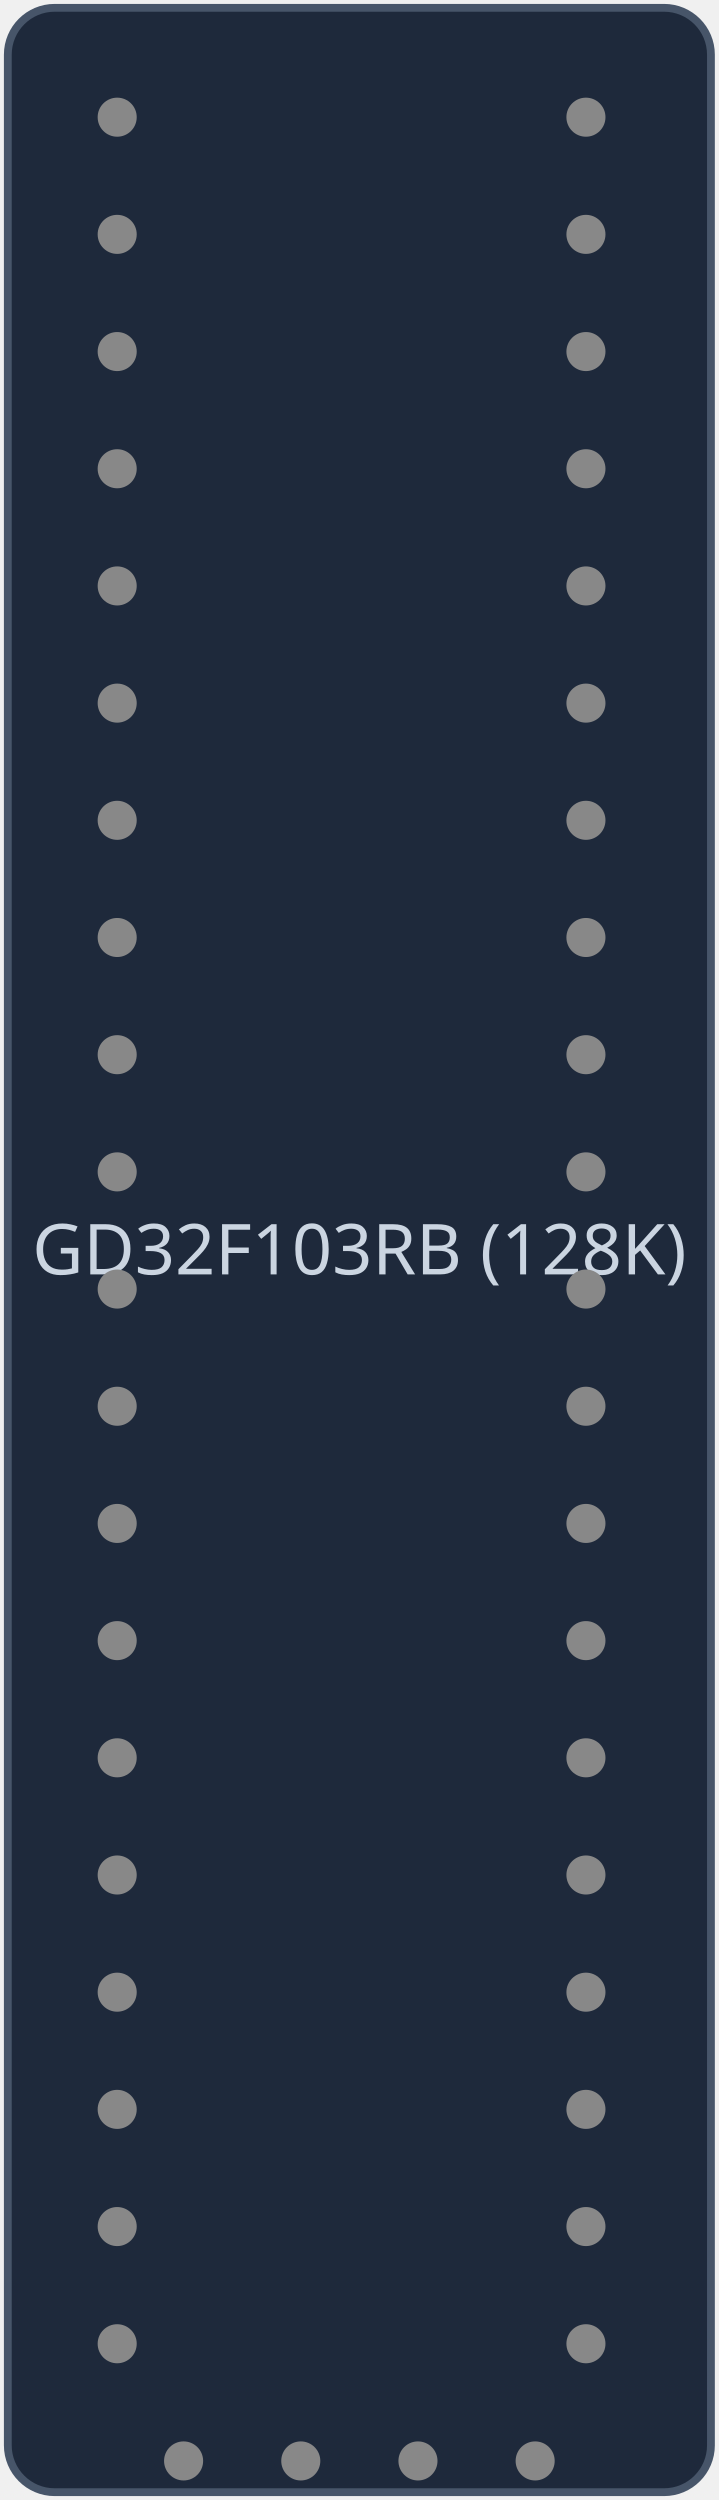
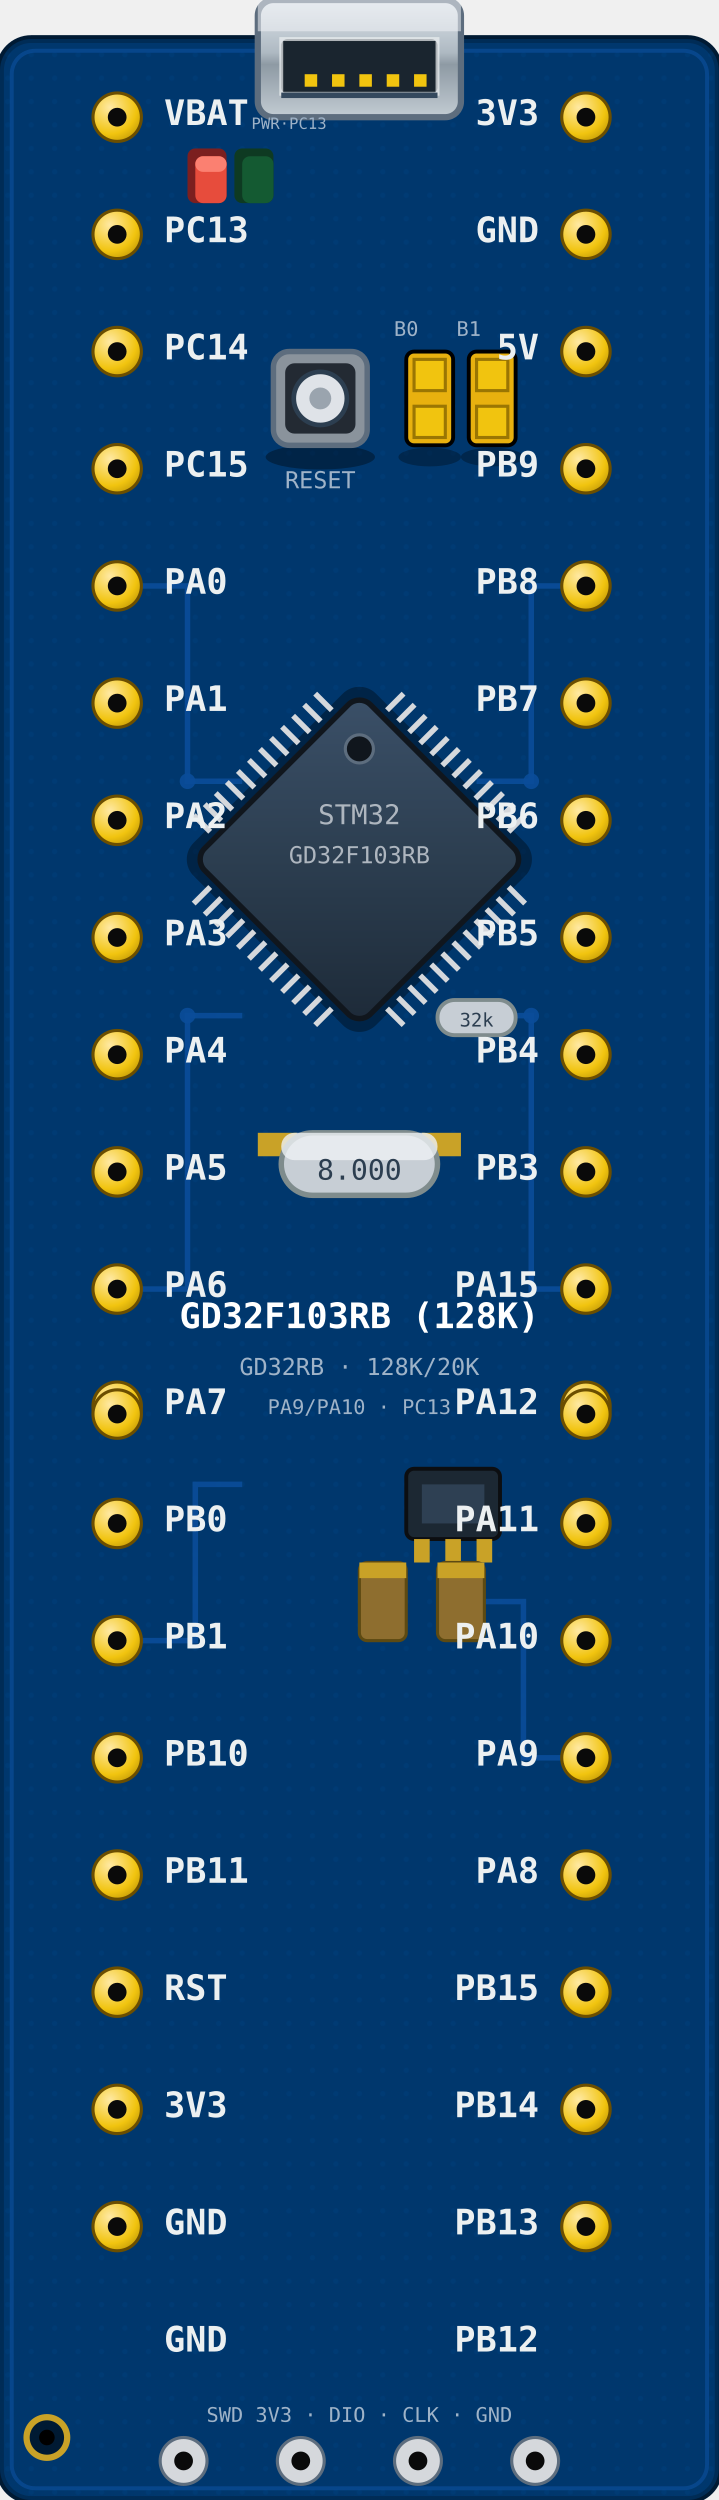
- <svg xmlns="http://www.w3.org/2000/svg" width="100%" height="100%" viewBox="0 0 92 320">
-   <rect x="1" y="1" width="90" height="318" rx="6" fill="#1e293b" stroke="#475569" />
-   <text x="46.0" y="160.0" text-anchor="middle" dominant-baseline="middle" fill="#cbd5e1" font-size="9" font-family="sans-serif">GD32F103RB (128K)</text>
-   <circle cx="15" cy="15" r="2.5" fill="#888" data-pin="VBAT" />
-   <circle cx="15" cy="30" r="2.5" fill="#888" data-pin="PC13" />
-   <circle cx="15" cy="45" r="2.5" fill="#888" data-pin="PC14" />
-   <circle cx="15" cy="60" r="2.5" fill="#888" data-pin="PC15" />
-   <circle cx="15" cy="75" r="2.5" fill="#888" data-pin="PA0" />
-   <circle cx="15" cy="90" r="2.5" fill="#888" data-pin="PA1" />
-   <circle cx="15" cy="105" r="2.5" fill="#888" data-pin="PA2" />
-   <circle cx="15" cy="120" r="2.5" fill="#888" data-pin="PA3" />
-   <circle cx="15" cy="135" r="2.5" fill="#888" data-pin="PA4" />
-   <circle cx="15" cy="150" r="2.5" fill="#888" data-pin="PA5" />
-   <circle cx="15" cy="165" r="2.5" fill="#888" data-pin="PA6" />
-   <circle cx="15" cy="180" r="2.5" fill="#888" data-pin="PA7" />
-   <circle cx="15" cy="195" r="2.5" fill="#888" data-pin="PB0" />
-   <circle cx="15" cy="210" r="2.5" fill="#888" data-pin="PB1" />
-   <circle cx="15" cy="225" r="2.5" fill="#888" data-pin="PB10" />
-   <circle cx="15" cy="240" r="2.5" fill="#888" data-pin="PB11" />
-   <circle cx="15" cy="255" r="2.5" fill="#888" data-pin="RESET" />
-   <circle cx="15" cy="270" r="2.5" fill="#888" data-pin="3V3.1" />
-   <circle cx="15" cy="285" r="2.5" fill="#888" data-pin="GND.1" />
-   <circle cx="15" cy="300" r="2.5" fill="#888" data-pin="GND.2" />
-   <circle cx="75" cy="15" r="2.5" fill="#888" data-pin="3V3.2" />
-   <circle cx="75" cy="30" r="2.5" fill="#888" data-pin="GND.3" />
-   <circle cx="75" cy="45" r="2.5" fill="#888" data-pin="5V" />
-   <circle cx="75" cy="60" r="2.5" fill="#888" data-pin="PB9" />
-   <circle cx="75" cy="75" r="2.5" fill="#888" data-pin="PB8" />
-   <circle cx="75" cy="90" r="2.5" fill="#888" data-pin="PB7" />
-   <circle cx="75" cy="105" r="2.5" fill="#888" data-pin="PB6" />
-   <circle cx="75" cy="120" r="2.5" fill="#888" data-pin="PB5" />
-   <circle cx="75" cy="135" r="2.5" fill="#888" data-pin="PB4" />
-   <circle cx="75" cy="150" r="2.5" fill="#888" data-pin="PB3" />
-   <circle cx="75" cy="165" r="2.5" fill="#888" data-pin="PA15" />
-   <circle cx="75" cy="180" r="2.5" fill="#888" data-pin="PA12" />
-   <circle cx="75" cy="195" r="2.5" fill="#888" data-pin="PA11" />
-   <circle cx="75" cy="210" r="2.5" fill="#888" data-pin="PA10" />
-   <circle cx="75" cy="225" r="2.5" fill="#888" data-pin="PA9" />
-   <circle cx="75" cy="240" r="2.5" fill="#888" data-pin="PA8" />
-   <circle cx="75" cy="255" r="2.5" fill="#888" data-pin="PB15" />
-   <circle cx="75" cy="270" r="2.5" fill="#888" data-pin="PB14" />
-   <circle cx="75" cy="285" r="2.5" fill="#888" data-pin="PB13" />
-   <circle cx="75" cy="300" r="2.5" fill="#888" data-pin="PB12" />
-   <circle cx="23.5" cy="315" r="2.5" fill="#888" data-pin="SWD_3V3" />
-   <circle cx="38.5" cy="315" r="2.5" fill="#888" data-pin="SWDIO" />
-   <circle cx="53.5" cy="315" r="2.5" fill="#888" data-pin="SWCLK" />
-   <circle cx="68.5" cy="315" r="2.5" fill="#888" data-pin="SWD_GND" />
+ <svg xmlns="http://www.w3.org/2000/svg" width="100%" height="100%" viewBox="0 0 92 320" data-component="openhw-stm32-gd32f103rb" data-bind-root="true">
+   <defs>
+     <pattern id="bp-mask" width="3" height="3" patternUnits="userSpaceOnUse">
+       <rect width="3" height="3" fill="#003a73" />
+       <circle cx="1" cy="1" r="0.35" fill="#00417f" />
+     </pattern>
+     <linearGradient id="bp-usb" x1="0" y1="0" x2="0" y2="1">
+       <stop offset="0" stop-color="#dfe6ec" />
+       <stop offset="0.45" stop-color="#aeb9c2" />
+       <stop offset="0.55" stop-color="#8e9aa4" />
+       <stop offset="1" stop-color="#c3ccd3" />
+     </linearGradient>
+     <radialGradient id="bp-gold" cx="0.35" cy="0.3" r="1">
+       <stop offset="0" stop-color="#ffe9a3" />
+       <stop offset="0.55" stop-color="#f1c40f" />
+       <stop offset="1" stop-color="#9a7603" />
+     </radialGradient>
+     <linearGradient id="bp-mcu" x1="0" y1="0" x2="1" y2="1">
+       <stop offset="0" stop-color="#3b5068" />
+       <stop offset="0.5" stop-color="#2c3e50" />
+       <stop offset="1" stop-color="#1d2a38" />
+     </linearGradient>
+   </defs>
+   <rect x="0" y="5" width="92" height="315" rx="4" fill="#003366" stroke="#001a33" stroke-width="1" />
+   <rect x="0" y="5" width="92" height="315" rx="4" fill="url(#bp-mask)" opacity="0.55" />
+   <rect x="1.5" y="6.5" width="89" height="312" rx="3" fill="none" stroke="#0a4d99" stroke-width="0.5" opacity="0.7" />
+   <circle cx="6" cy="312" r="2.6" fill="#001a33" stroke="#c9a227" stroke-width="0.8" />
+   <circle cx="6" cy="312" r="1" fill="#000" />
+   <rect x="33" y="0" width="26" height="15" fill="url(#bp-usb)" rx="2" stroke="#5d6d7e" stroke-width="0.8" />
+   <rect x="33" y="0" width="26" height="4" fill="#eef1f4" opacity="0.55" />
+   <rect x="36" y="5" width="20" height="7" fill="#1a252f" rx="0.8" />
+   <rect x="36" y="5" width="20" height="7" fill="none" stroke="#ecf0f1" stroke-width="0.5" opacity="0.7" />
+   <rect x="39" y="9.5" width="1.6" height="1.6" fill="#f1c40f" />
+   <rect x="42.5" y="9.5" width="1.6" height="1.6" fill="#f1c40f" />
+   <rect x="46" y="9.5" width="1.6" height="1.6" fill="#f1c40f" />
+   <rect x="49.5" y="9.5" width="1.6" height="1.6" fill="#f1c40f" />
+   <rect x="53" y="9.5" width="1.6" height="1.6" fill="#f1c40f" />
+   <line x1="36" y1="12.2" x2="56" y2="12.2" stroke="#34495e" stroke-width="0.7" />
+   <ellipse cx="41" cy="58.5" rx="7" ry="1.6" fill="#000" opacity="0.35" />
+   <rect x="35" y="45" width="12" height="12" fill="#8a939c" rx="2" stroke="#5d6d7e" stroke-width="0.7" />
+   <rect x="36.5" y="46.5" width="9" height="9" fill="#232a33" rx="1.2" />
+   <circle cx="41" cy="51" r="3.4" fill="#dfe3e8" stroke="#2c3e50" stroke-width="0.6" />
+   <circle cx="41" cy="51" r="1.4" fill="#9aa4ae" />
+   <text x="41" y="62.5" fill="#9fb3c8" font-size="3" font-family="monospace" text-anchor="middle">RESET</text>
+   <ellipse cx="55" cy="58.5" rx="4" ry="1.2" fill="#000" opacity="0.3" />
+   <ellipse cx="63" cy="58.5" rx="4" ry="1.2" fill="#000" opacity="0.3" />
+   <rect x="52" y="45" width="6" height="12" fill="#e8b10f" rx="1" stroke="#000" stroke-width="0.5" />
+   <rect x="60" y="45" width="6" height="12" fill="#e8b10f" rx="1" stroke="#000" stroke-width="0.5" />
+   <rect x="53" y="46" width="4" height="4" fill="#f1c40f" stroke="#9a7603" stroke-width="0.4" />
+   <rect x="53" y="52" width="4" height="4" fill="#f1c40f" stroke="#9a7603" stroke-width="0.4" />
+   <rect x="61" y="46" width="4" height="4" fill="#f1c40f" stroke="#9a7603" stroke-width="0.4" />
+   <rect x="61" y="52" width="4" height="4" fill="#f1c40f" stroke="#9a7603" stroke-width="0.4" />
+   <text x="52" y="43" fill="#9fb3c8" font-size="2.6" font-family="monospace" text-anchor="middle">B0</text>
+   <text x="60" y="43" fill="#9fb3c8" font-size="2.6" font-family="monospace" text-anchor="middle">B1</text>
+   <g stroke="#0a4d99" stroke-width="0.7" opacity="0.9" fill="none">
+     <path d="M18 75 H24 V100 H31" />
+     <path d="M18 165 H24 V130 H31" />
+     <path d="M18 210 H25 V190 H31" />
+     <path d="M74 75 H68 V100 H61" />
+     <path d="M74 165 H68 V130 H61" />
+     <path d="M74 225 H67 V205 H61" />
+   </g>
+   <g fill="#0a4d99" opacity="0.9">
+     <circle cx="24" cy="100" r="1" />
+     <circle cx="24" cy="130" r="1" />
+     <circle cx="68" cy="100" r="1" />
+     <circle cx="68" cy="130" r="1" />
+   </g>
+   <g transform="translate(46, 110) rotate(45)">
+     <rect x="-16.5" y="-16.5" width="33" height="33" fill="#000" opacity="0.35" rx="3" />
+     <rect x="-15" y="-15" width="30" height="30" fill="url(#bp-mcu)" rx="2" stroke="#10161d" stroke-width="0.7" />
+     <line x1="-16" y1="-11" x2="-19" y2="-11" stroke="#d5d8dc" stroke-width="0.7" />
+     <line x1="16" y1="-11" x2="19" y2="-11" stroke="#d5d8dc" stroke-width="0.7" />
+     <line x1="-11" y1="-16" x2="-11" y2="-19" stroke="#d5d8dc" stroke-width="0.7" />
+     <line x1="-11" y1="16" x2="-11" y2="19" stroke="#d5d8dc" stroke-width="0.7" />
+     <line x1="-16" y1="-9" x2="-19" y2="-9" stroke="#d5d8dc" stroke-width="0.7" />
+     <line x1="16" y1="-9" x2="19" y2="-9" stroke="#d5d8dc" stroke-width="0.7" />
+     <line x1="-9" y1="-16" x2="-9" y2="-19" stroke="#d5d8dc" stroke-width="0.7" />
+     <line x1="-9" y1="16" x2="-9" y2="19" stroke="#d5d8dc" stroke-width="0.7" />
+     <line x1="-16" y1="-7" x2="-19" y2="-7" stroke="#d5d8dc" stroke-width="0.7" />
+     <line x1="16" y1="-7" x2="19" y2="-7" stroke="#d5d8dc" stroke-width="0.7" />
+     <line x1="-7" y1="-16" x2="-7" y2="-19" stroke="#d5d8dc" stroke-width="0.7" />
+     <line x1="-7" y1="16" x2="-7" y2="19" stroke="#d5d8dc" stroke-width="0.7" />
+     <line x1="-16" y1="-5" x2="-19" y2="-5" stroke="#d5d8dc" stroke-width="0.7" />
+     <line x1="16" y1="-5" x2="19" y2="-5" stroke="#d5d8dc" stroke-width="0.7" />
+     <line x1="-5" y1="-16" x2="-5" y2="-19" stroke="#d5d8dc" stroke-width="0.7" />
+     <line x1="-5" y1="16" x2="-5" y2="19" stroke="#d5d8dc" stroke-width="0.7" />
+     <line x1="-16" y1="-3" x2="-19" y2="-3" stroke="#d5d8dc" stroke-width="0.7" />
+     <line x1="16" y1="-3" x2="19" y2="-3" stroke="#d5d8dc" stroke-width="0.7" />
+     <line x1="-3" y1="-16" x2="-3" y2="-19" stroke="#d5d8dc" stroke-width="0.7" />
+     <line x1="-3" y1="16" x2="-3" y2="19" stroke="#d5d8dc" stroke-width="0.7" />
+     <line x1="-16" y1="-1" x2="-19" y2="-1" stroke="#d5d8dc" stroke-width="0.7" />
+     <line x1="16" y1="-1" x2="19" y2="-1" stroke="#d5d8dc" stroke-width="0.7" />
+     <line x1="-1" y1="-16" x2="-1" y2="-19" stroke="#d5d8dc" stroke-width="0.7" />
+     <line x1="-1" y1="16" x2="-1" y2="19" stroke="#d5d8dc" stroke-width="0.7" />
+     <line x1="-16" y1="1" x2="-19" y2="1" stroke="#d5d8dc" stroke-width="0.7" />
+     <line x1="16" y1="1" x2="19" y2="1" stroke="#d5d8dc" stroke-width="0.7" />
+     <line x1="1" y1="-16" x2="1" y2="-19" stroke="#d5d8dc" stroke-width="0.7" />
+     <line x1="1" y1="16" x2="1" y2="19" stroke="#d5d8dc" stroke-width="0.7" />
+     <line x1="-16" y1="3" x2="-19" y2="3" stroke="#d5d8dc" stroke-width="0.7" />
+     <line x1="16" y1="3" x2="19" y2="3" stroke="#d5d8dc" stroke-width="0.7" />
+     <line x1="3" y1="-16" x2="3" y2="-19" stroke="#d5d8dc" stroke-width="0.7" />
+     <line x1="3" y1="16" x2="3" y2="19" stroke="#d5d8dc" stroke-width="0.7" />
+     <line x1="-16" y1="5" x2="-19" y2="5" stroke="#d5d8dc" stroke-width="0.7" />
+     <line x1="16" y1="5" x2="19" y2="5" stroke="#d5d8dc" stroke-width="0.7" />
+     <line x1="5" y1="-16" x2="5" y2="-19" stroke="#d5d8dc" stroke-width="0.7" />
+     <line x1="5" y1="16" x2="5" y2="19" stroke="#d5d8dc" stroke-width="0.7" />
+     <line x1="-16" y1="7" x2="-19" y2="7" stroke="#d5d8dc" stroke-width="0.7" />
+     <line x1="16" y1="7" x2="19" y2="7" stroke="#d5d8dc" stroke-width="0.7" />
+     <line x1="7" y1="-16" x2="7" y2="-19" stroke="#d5d8dc" stroke-width="0.7" />
+     <line x1="7" y1="16" x2="7" y2="19" stroke="#d5d8dc" stroke-width="0.7" />
+     <line x1="-16" y1="9" x2="-19" y2="9" stroke="#d5d8dc" stroke-width="0.7" />
+     <line x1="16" y1="9" x2="19" y2="9" stroke="#d5d8dc" stroke-width="0.7" />
+     <line x1="9" y1="-16" x2="9" y2="-19" stroke="#d5d8dc" stroke-width="0.7" />
+     <line x1="9" y1="16" x2="9" y2="19" stroke="#d5d8dc" stroke-width="0.7" />
+     <line x1="-16" y1="11" x2="-19" y2="11" stroke="#d5d8dc" stroke-width="0.7" />
+     <line x1="16" y1="11" x2="19" y2="11" stroke="#d5d8dc" stroke-width="0.7" />
+     <line x1="11" y1="-16" x2="11" y2="-19" stroke="#d5d8dc" stroke-width="0.7" />
+     <line x1="11" y1="16" x2="11" y2="19" stroke="#d5d8dc" stroke-width="0.7" />
+     <text x="0" y="-4.5" fill="#aeb6bf" font-size="3.5" font-family="monospace" text-anchor="middle" transform="rotate(-45)">STM32</text>
+     <text x="0" y="0.5" fill="#aeb6bf" font-size="3" font-family="monospace" text-anchor="middle" transform="rotate(-45)">GD32F103RB</text>
+     <circle cx="-10" cy="-10" r="1.8" fill="#10161d" stroke="#5d6d7e" stroke-width="0.4" />
+   </g>
+   <rect x="33" y="145" width="5" height="3" fill="#c9a227" />
+   <rect x="54" y="145" width="5" height="3" fill="#c9a227" />
+   <rect x="36" y="145" width="20" height="8" fill="#c7ced5" rx="4" stroke="#7f8c8d" stroke-width="0.7" />
+   <rect x="36" y="145" width="20" height="3.5" fill="#eef1f4" rx="1.7" opacity="0.8" />
+   <text x="46" y="151" fill="#2c3e50" font-size="3.6" font-family="monospace" text-anchor="middle">8.000</text>
+   <rect x="56" y="128" width="10" height="4.5" fill="#c7ced5" rx="2.2" stroke="#7f8c8d" stroke-width="0.5" />
+   <text x="61" y="131.4" fill="#2c3e50" font-size="2.4" font-family="monospace" text-anchor="middle">32k</text>
+   <rect x="52" y="188" width="12" height="9" fill="#1c2833" rx="1" stroke="#0c0e11" stroke-width="0.5" />
+   <rect x="54" y="190" width="8" height="5" fill="#2e4053" />
+   <rect x="53" y="197" width="2" height="3" fill="#c9a227" />
+   <rect x="57" y="197" width="2" height="3" fill="#c9a227" />
+   <rect x="61" y="197" width="2" height="3" fill="#c9a227" />
+   <rect x="46" y="200" width="6" height="10" fill="#8e6e2f" rx="1" stroke="#5d4a12" stroke-width="0.4" />
+   <rect x="46" y="200" width="6" height="2" fill="#c9a227" />
+   <rect x="56" y="200" width="6" height="10" fill="#8e6e2f" rx="1" stroke="#5d4a12" stroke-width="0.4" />
+   <rect x="56" y="200" width="6" height="2" fill="#c9a227" />
+   <rect x="24" y="19" width="5" height="7" fill="#7b1f1f" rx="1" />
+   <rect x="25" y="20" width="4" height="6" fill="#e74c3c" rx="1" />
+   <rect x="25" y="20" width="4" height="2" fill="#ff8a7a" rx="1" opacity="0.85" />
+   <rect x="30" y="19" width="5" height="7" fill="#0e3a22" rx="1" />
+   <rect x="31" y="20" width="4" height="6" fill="#145a32" rx="1" data-bind="builtin-led" />
+   <text x="37" y="16.5" fill="#9fb3c8" font-size="2" font-family="monospace" text-anchor="middle">PWR·PC13</text>
+   <g>
+     <circle cx="15" cy="15" r="3.1" fill="url(#bp-gold)" stroke="#6b4e00" stroke-width="0.4" data-pin="VBAT" />
+     <circle cx="15" cy="15" r="1.2" fill="#0a0a0a" />
+   </g>
+   <g>
+     <circle cx="15" cy="30" r="3.1" fill="url(#bp-gold)" stroke="#6b4e00" stroke-width="0.4" data-pin="PC13" />
+     <circle cx="15" cy="30" r="1.2" fill="#0a0a0a" />
+   </g>
+   <g>
+     <circle cx="15" cy="45" r="3.1" fill="url(#bp-gold)" stroke="#6b4e00" stroke-width="0.4" data-pin="PC14" />
+     <circle cx="15" cy="45" r="1.2" fill="#0a0a0a" />
+   </g>
+   <g>
+     <circle cx="15" cy="60" r="3.1" fill="url(#bp-gold)" stroke="#6b4e00" stroke-width="0.4" data-pin="PC15" />
+     <circle cx="15" cy="60" r="1.2" fill="#0a0a0a" />
+   </g>
+   <g>
+     <circle cx="15" cy="75" r="3.1" fill="url(#bp-gold)" stroke="#6b4e00" stroke-width="0.4" data-pin="PA0" />
+     <circle cx="15" cy="75" r="1.2" fill="#0a0a0a" />
+   </g>
+   <g>
+     <circle cx="15" cy="90" r="3.1" fill="url(#bp-gold)" stroke="#6b4e00" stroke-width="0.4" data-pin="PA1" />
+     <circle cx="15" cy="90" r="1.2" fill="#0a0a0a" />
+   </g>
+   <g>
+     <circle cx="15" cy="105" r="3.1" fill="url(#bp-gold)" stroke="#6b4e00" stroke-width="0.4" data-pin="PA2" />
+     <circle cx="15" cy="105" r="1.2" fill="#0a0a0a" />
+   </g>
+   <g>
+     <circle cx="15" cy="120" r="3.1" fill="url(#bp-gold)" stroke="#6b4e00" stroke-width="0.4" data-pin="PA3" />
+     <circle cx="15" cy="120" r="1.2" fill="#0a0a0a" />
+   </g>
+   <g>
+     <circle cx="15" cy="135" r="3.1" fill="url(#bp-gold)" stroke="#6b4e00" stroke-width="0.4" data-pin="PA4" />
+     <circle cx="15" cy="135" r="1.2" fill="#0a0a0a" />
+   </g>
+   <g>
+     <circle cx="15" cy="150" r="3.1" fill="url(#bp-gold)" stroke="#6b4e00" stroke-width="0.4" data-pin="PA5" />
+     <circle cx="15" cy="150" r="1.2" fill="#0a0a0a" />
+   </g>
+   <g>
+     <circle cx="15" cy="165" r="3.1" fill="url(#bp-gold)" stroke="#6b4e00" stroke-width="0.4" data-pin="PA6" />
+     <circle cx="15" cy="165" r="1.2" fill="#0a0a0a" />
+   </g>
+   <g>
+     <circle cx="15" cy="180" r="3.1" fill="url(#bp-gold)" stroke="#6b4e00" stroke-width="0.4" data-pin="PA7" />
+     <circle cx="15" cy="180" r="1.2" fill="#0a0a0a" />
+   </g>
+   <g>
+     <circle cx="15" cy="195" r="3.1" fill="url(#bp-gold)" stroke="#6b4e00" stroke-width="0.4" data-pin="PB0" />
+     <circle cx="15" cy="195" r="1.2" fill="#0a0a0a" />
+   </g>
+   <g>
+     <circle cx="15" cy="210" r="3.1" fill="url(#bp-gold)" stroke="#6b4e00" stroke-width="0.4" data-pin="PB1" />
+     <circle cx="15" cy="210" r="1.2" fill="#0a0a0a" />
+   </g>
+   <g>
+     <circle cx="15" cy="225" r="3.1" fill="url(#bp-gold)" stroke="#6b4e00" stroke-width="0.4" data-pin="PB10" />
+     <circle cx="15" cy="225" r="1.2" fill="#0a0a0a" />
+   </g>
+   <g>
+     <circle cx="15" cy="240" r="3.1" fill="url(#bp-gold)" stroke="#6b4e00" stroke-width="0.4" data-pin="PB11" />
+     <circle cx="15" cy="240" r="1.2" fill="#0a0a0a" />
+   </g>
+   <g>
+     <circle cx="15" cy="255" r="3.1" fill="url(#bp-gold)" stroke="#6b4e00" stroke-width="0.4" data-pin="RESET" />
+     <circle cx="15" cy="255" r="1.2" fill="#0a0a0a" />
+   </g>
+   <g>
+     <circle cx="15" cy="270" r="3.1" fill="url(#bp-gold)" stroke="#6b4e00" stroke-width="0.4" data-pin="3V3.1" />
+     <circle cx="15" cy="270" r="1.2" fill="#0a0a0a" />
+   </g>
+   <g>
+     <circle cx="15" cy="285" r="3.1" fill="url(#bp-gold)" stroke="#6b4e00" stroke-width="0.4" data-pin="GND.1" />
+     <circle cx="15" cy="285" r="1.2" fill="#0a0a0a" />
+   </g>
+   <g>
+     <circle cx="15" cy="181" r="3.1" fill="url(#bp-gold)" stroke="#6b4e00" stroke-width="0.4" data-pin="GND.2" />
+     <circle cx="15" cy="181" r="1.2" fill="#0a0a0a" />
+   </g>
+   <g>
+     <circle cx="75" cy="15" r="3.1" fill="url(#bp-gold)" stroke="#6b4e00" stroke-width="0.4" data-pin="3V3.2" />
+     <circle cx="75" cy="15" r="1.2" fill="#0a0a0a" />
+   </g>
+   <g>
+     <circle cx="75" cy="30" r="3.1" fill="url(#bp-gold)" stroke="#6b4e00" stroke-width="0.4" data-pin="GND.3" />
+     <circle cx="75" cy="30" r="1.2" fill="#0a0a0a" />
+   </g>
+   <g>
+     <circle cx="75" cy="45" r="3.1" fill="url(#bp-gold)" stroke="#6b4e00" stroke-width="0.4" data-pin="5V" />
+     <circle cx="75" cy="45" r="1.2" fill="#0a0a0a" />
+   </g>
+   <g>
+     <circle cx="75" cy="60" r="3.1" fill="url(#bp-gold)" stroke="#6b4e00" stroke-width="0.4" data-pin="PB9" />
+     <circle cx="75" cy="60" r="1.2" fill="#0a0a0a" />
+   </g>
+   <g>
+     <circle cx="75" cy="75" r="3.1" fill="url(#bp-gold)" stroke="#6b4e00" stroke-width="0.4" data-pin="PB8" />
+     <circle cx="75" cy="75" r="1.2" fill="#0a0a0a" />
+   </g>
+   <g>
+     <circle cx="75" cy="90" r="3.1" fill="url(#bp-gold)" stroke="#6b4e00" stroke-width="0.4" data-pin="PB7" />
+     <circle cx="75" cy="90" r="1.2" fill="#0a0a0a" />
+   </g>
+   <g>
+     <circle cx="75" cy="105" r="3.1" fill="url(#bp-gold)" stroke="#6b4e00" stroke-width="0.4" data-pin="PB6" />
+     <circle cx="75" cy="105" r="1.2" fill="#0a0a0a" />
+   </g>
+   <g>
+     <circle cx="75" cy="120" r="3.1" fill="url(#bp-gold)" stroke="#6b4e00" stroke-width="0.4" data-pin="PB5" />
+     <circle cx="75" cy="120" r="1.2" fill="#0a0a0a" />
+   </g>
+   <g>
+     <circle cx="75" cy="135" r="3.1" fill="url(#bp-gold)" stroke="#6b4e00" stroke-width="0.4" data-pin="PB4" />
+     <circle cx="75" cy="135" r="1.2" fill="#0a0a0a" />
+   </g>
+   <g>
+     <circle cx="75" cy="150" r="3.1" fill="url(#bp-gold)" stroke="#6b4e00" stroke-width="0.4" data-pin="PB3" />
+     <circle cx="75" cy="150" r="1.2" fill="#0a0a0a" />
+   </g>
+   <g>
+     <circle cx="75" cy="165" r="3.1" fill="url(#bp-gold)" stroke="#6b4e00" stroke-width="0.4" data-pin="PA15" />
+     <circle cx="75" cy="165" r="1.2" fill="#0a0a0a" />
+   </g>
+   <g>
+     <circle cx="75" cy="180" r="3.1" fill="url(#bp-gold)" stroke="#6b4e00" stroke-width="0.4" data-pin="PA12" />
+     <circle cx="75" cy="180" r="1.2" fill="#0a0a0a" />
+   </g>
+   <g>
+     <circle cx="75" cy="195" r="3.1" fill="url(#bp-gold)" stroke="#6b4e00" stroke-width="0.4" data-pin="PA11" />
+     <circle cx="75" cy="195" r="1.2" fill="#0a0a0a" />
+   </g>
+   <g>
+     <circle cx="75" cy="210" r="3.1" fill="url(#bp-gold)" stroke="#6b4e00" stroke-width="0.4" data-pin="PA10" />
+     <circle cx="75" cy="210" r="1.2" fill="#0a0a0a" />
+   </g>
+   <g>
+     <circle cx="75" cy="225" r="3.1" fill="url(#bp-gold)" stroke="#6b4e00" stroke-width="0.4" data-pin="PA9" />
+     <circle cx="75" cy="225" r="1.2" fill="#0a0a0a" />
+   </g>
+   <g>
+     <circle cx="75" cy="240" r="3.1" fill="url(#bp-gold)" stroke="#6b4e00" stroke-width="0.4" data-pin="PA8" />
+     <circle cx="75" cy="240" r="1.2" fill="#0a0a0a" />
+   </g>
+   <g>
+     <circle cx="75" cy="255" r="3.1" fill="url(#bp-gold)" stroke="#6b4e00" stroke-width="0.4" data-pin="PB15" />
+     <circle cx="75" cy="255" r="1.2" fill="#0a0a0a" />
+   </g>
+   <g>
+     <circle cx="75" cy="270" r="3.1" fill="url(#bp-gold)" stroke="#6b4e00" stroke-width="0.4" data-pin="PB14" />
+     <circle cx="75" cy="270" r="1.2" fill="#0a0a0a" />
+   </g>
+   <g>
+     <circle cx="75" cy="285" r="3.1" fill="url(#bp-gold)" stroke="#6b4e00" stroke-width="0.4" data-pin="PB13" />
+     <circle cx="75" cy="285" r="1.2" fill="#0a0a0a" />
+   </g>
+   <g>
+     <circle cx="75" cy="181" r="3.1" fill="url(#bp-gold)" stroke="#6b4e00" stroke-width="0.4" data-pin="PB12" />
+     <circle cx="75" cy="181" r="1.2" fill="#0a0a0a" />
+   </g>
+   <g>
+     <circle cx="23.5" cy="315" r="3" fill="#d5d8dc" stroke="#5d6d7e" stroke-width="0.4" data-pin="SWD_3V3" />
+     <circle cx="23.5" cy="315" r="1.2" fill="#0a0a0a" />
+   </g>
+   <g>
+     <circle cx="38.5" cy="315" r="3" fill="#d5d8dc" stroke="#5d6d7e" stroke-width="0.4" data-pin="SWDIO" />
+     <circle cx="38.5" cy="315" r="1.2" fill="#0a0a0a" />
+   </g>
+   <g>
+     <circle cx="53.5" cy="315" r="3" fill="#d5d8dc" stroke="#5d6d7e" stroke-width="0.4" data-pin="SWCLK" />
+     <circle cx="53.5" cy="315" r="1.2" fill="#0a0a0a" />
+   </g>
+   <g>
+     <circle cx="68.5" cy="315" r="3" fill="#d5d8dc" stroke="#5d6d7e" stroke-width="0.4" data-pin="SWD_GND" />
+     <circle cx="68.5" cy="315" r="1.2" fill="#0a0a0a" />
+   </g>
+   <text x="46" y="310" fill="#9fb3c8" font-size="2.6" font-family="monospace" text-anchor="middle">SWD 3V3 · DIO · CLK · GND</text>
+   <text x="46" y="170" fill="#ffffff" font-size="4.5" font-family="monospace" text-anchor="middle" font-weight="bold">GD32F103RB (128K)</text>
+   <text x="46" y="176" fill="#9fb3c8" font-size="3" font-family="monospace" text-anchor="middle">GD32RB · 128K/20K</text>
+   <text x="46" y="181" fill="#9fb3c8" font-size="2.6" font-family="monospace" text-anchor="middle">PA9/PA10 · PC13</text>
+   <g fill="#ecf0f1" font-size="4.5" font-family="monospace" font-weight="bold">
+     <text x="21" y="16">VBAT</text>
+     <text x="21" y="31">PC13</text>
+     <text x="21" y="46">PC14</text>
+     <text x="21" y="61">PC15</text>
+     <text x="21" y="76">PA0</text>
+     <text x="21" y="91">PA1</text>
+     <text x="21" y="106">PA2</text>
+     <text x="21" y="121">PA3</text>
+     <text x="21" y="136">PA4</text>
+     <text x="21" y="151">PA5</text>
+     <text x="21" y="166">PA6</text>
+     <text x="21" y="181">PA7</text>
+     <text x="21" y="196">PB0</text>
+     <text x="21" y="211">PB1</text>
+     <text x="21" y="226">PB10</text>
+     <text x="21" y="241">PB11</text>
+     <text x="21" y="256">RST</text>
+     <text x="21" y="271">3V3</text>
+     <text x="21" y="286">GND</text>
+     <text x="21" y="301">GND</text>
+   </g>
+   <g fill="#ecf0f1" font-size="4.5" font-family="monospace" font-weight="bold" text-anchor="end">
+     <text x="69" y="16">3V3</text>
+     <text x="69" y="31">GND</text>
+     <text x="69" y="46">5V</text>
+     <text x="69" y="61">PB9</text>
+     <text x="69" y="76">PB8</text>
+     <text x="69" y="91">PB7</text>
+     <text x="69" y="106">PB6</text>
+     <text x="69" y="121">PB5</text>
+     <text x="69" y="136">PB4</text>
+     <text x="69" y="151">PB3</text>
+     <text x="69" y="166">PA15</text>
+     <text x="69" y="181">PA12</text>
+     <text x="69" y="196">PA11</text>
+     <text x="69" y="211">PA10</text>
+     <text x="69" y="226">PA9</text>
+     <text x="69" y="241">PA8</text>
+     <text x="69" y="256">PB15</text>
+     <text x="69" y="271">PB14</text>
+     <text x="69" y="286">PB13</text>
+     <text x="69" y="301">PB12</text>
+   </g>
</svg>
